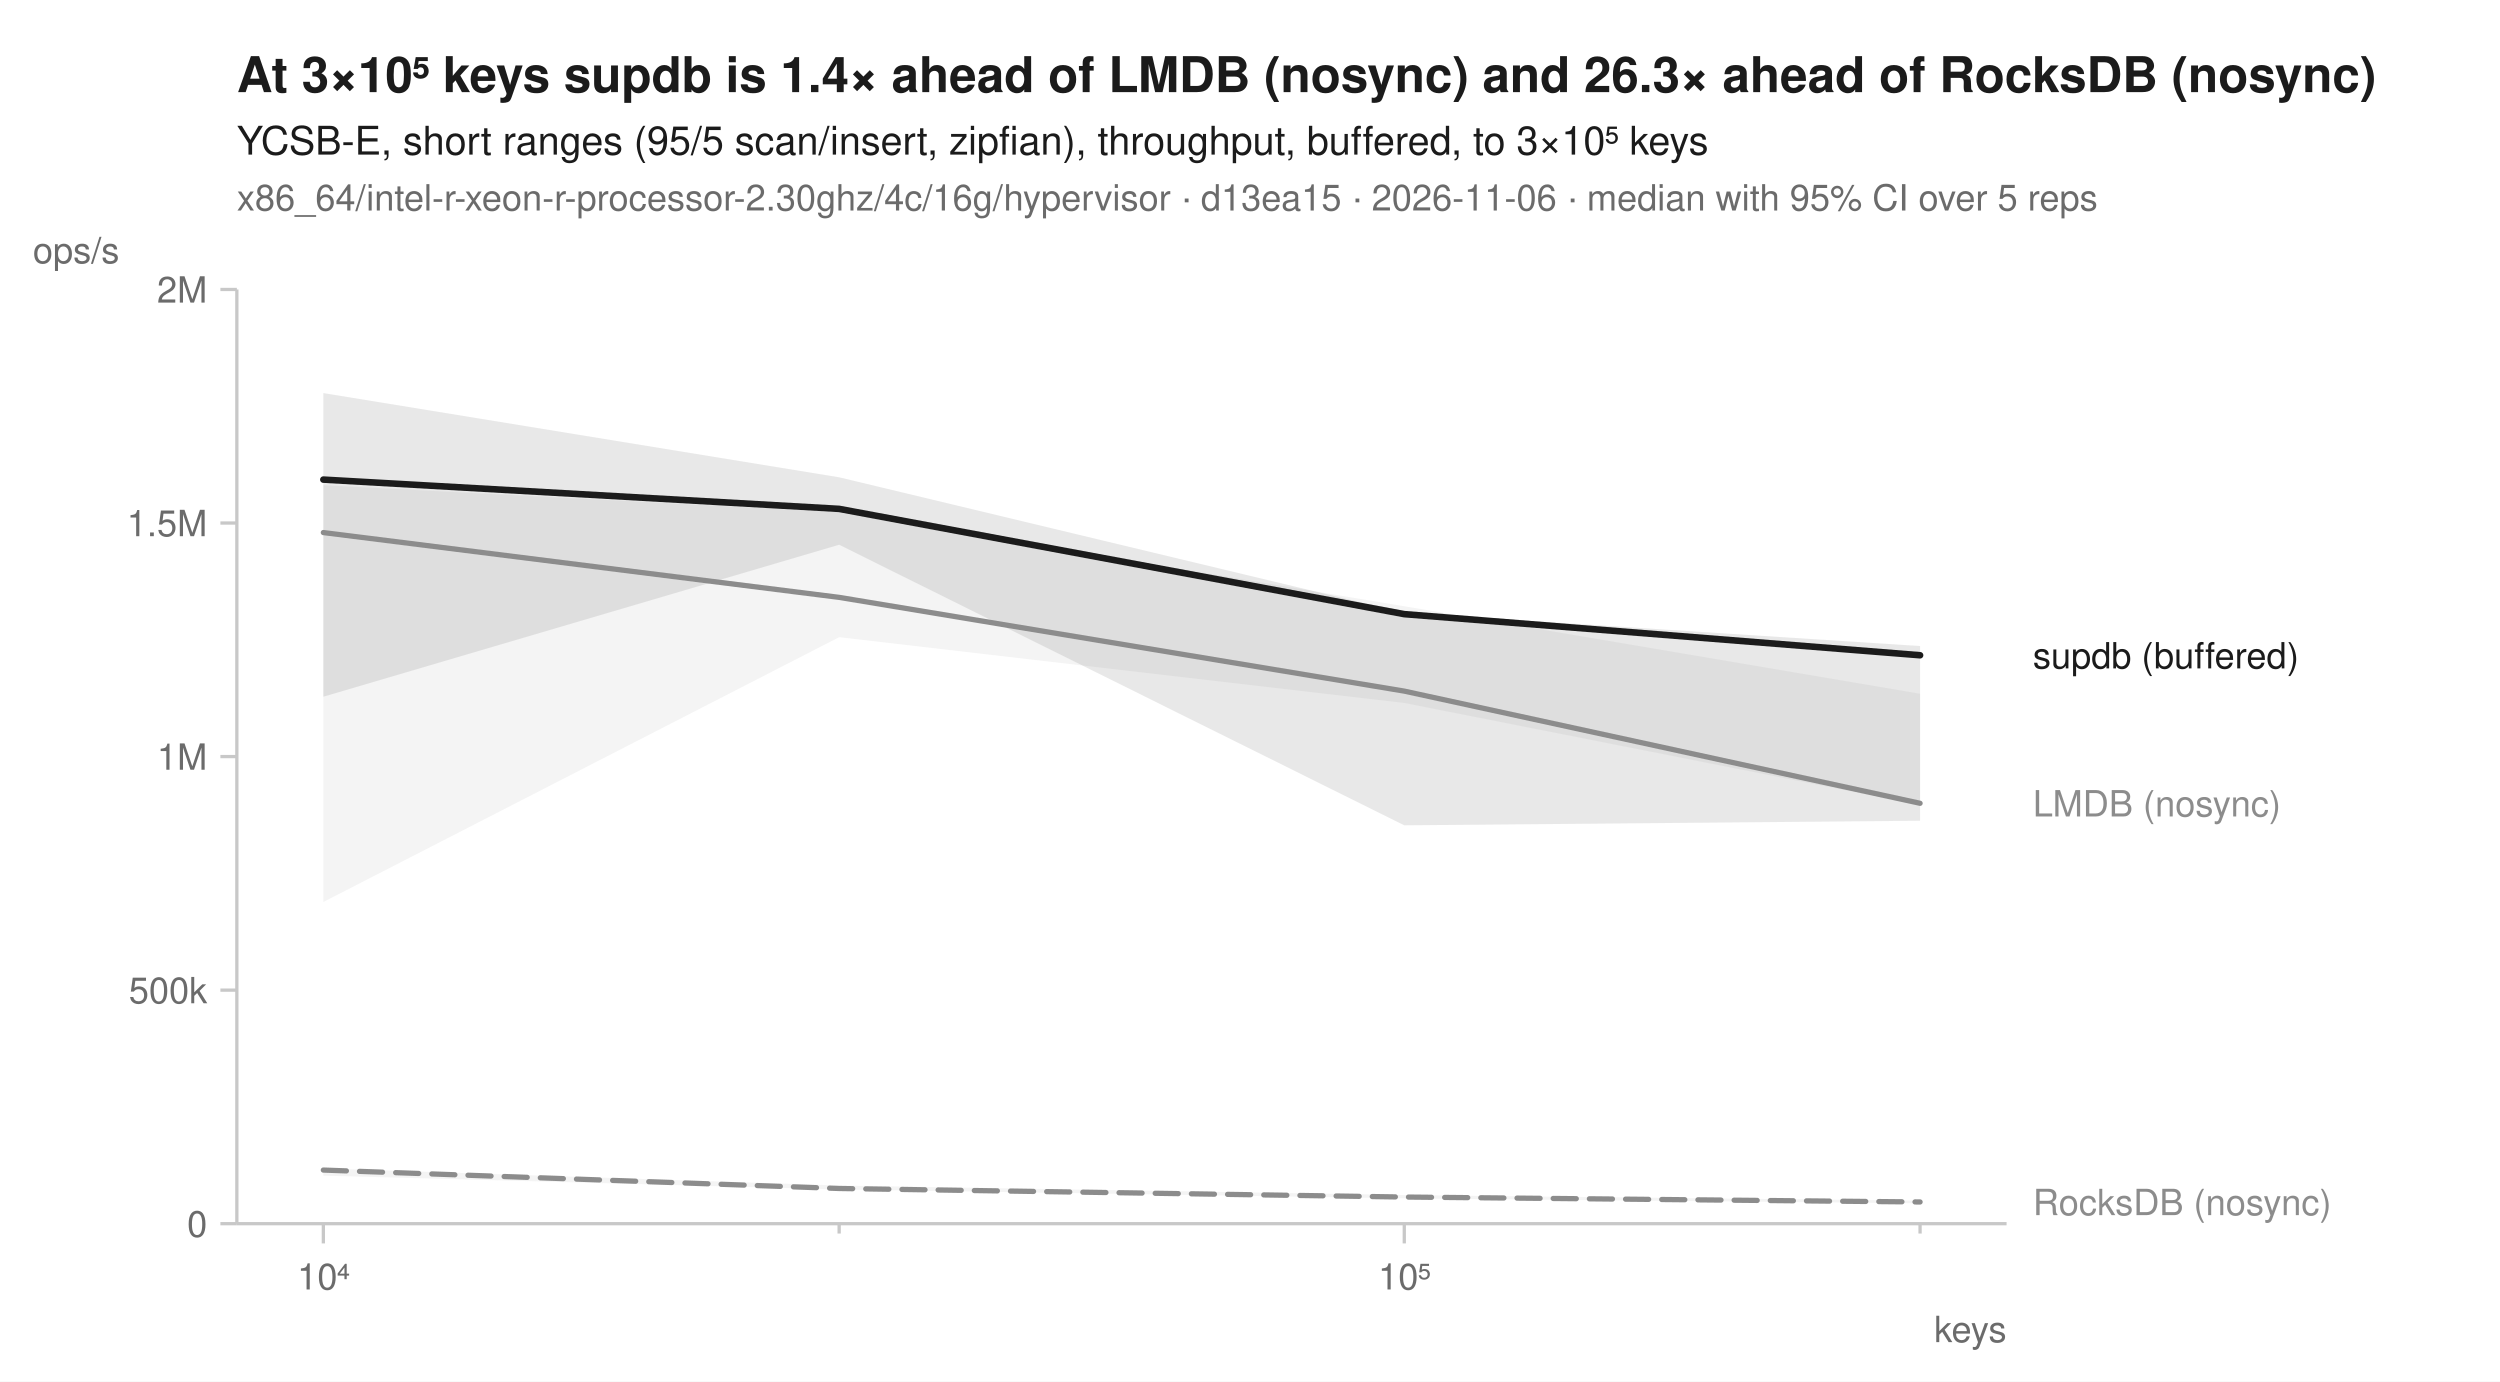
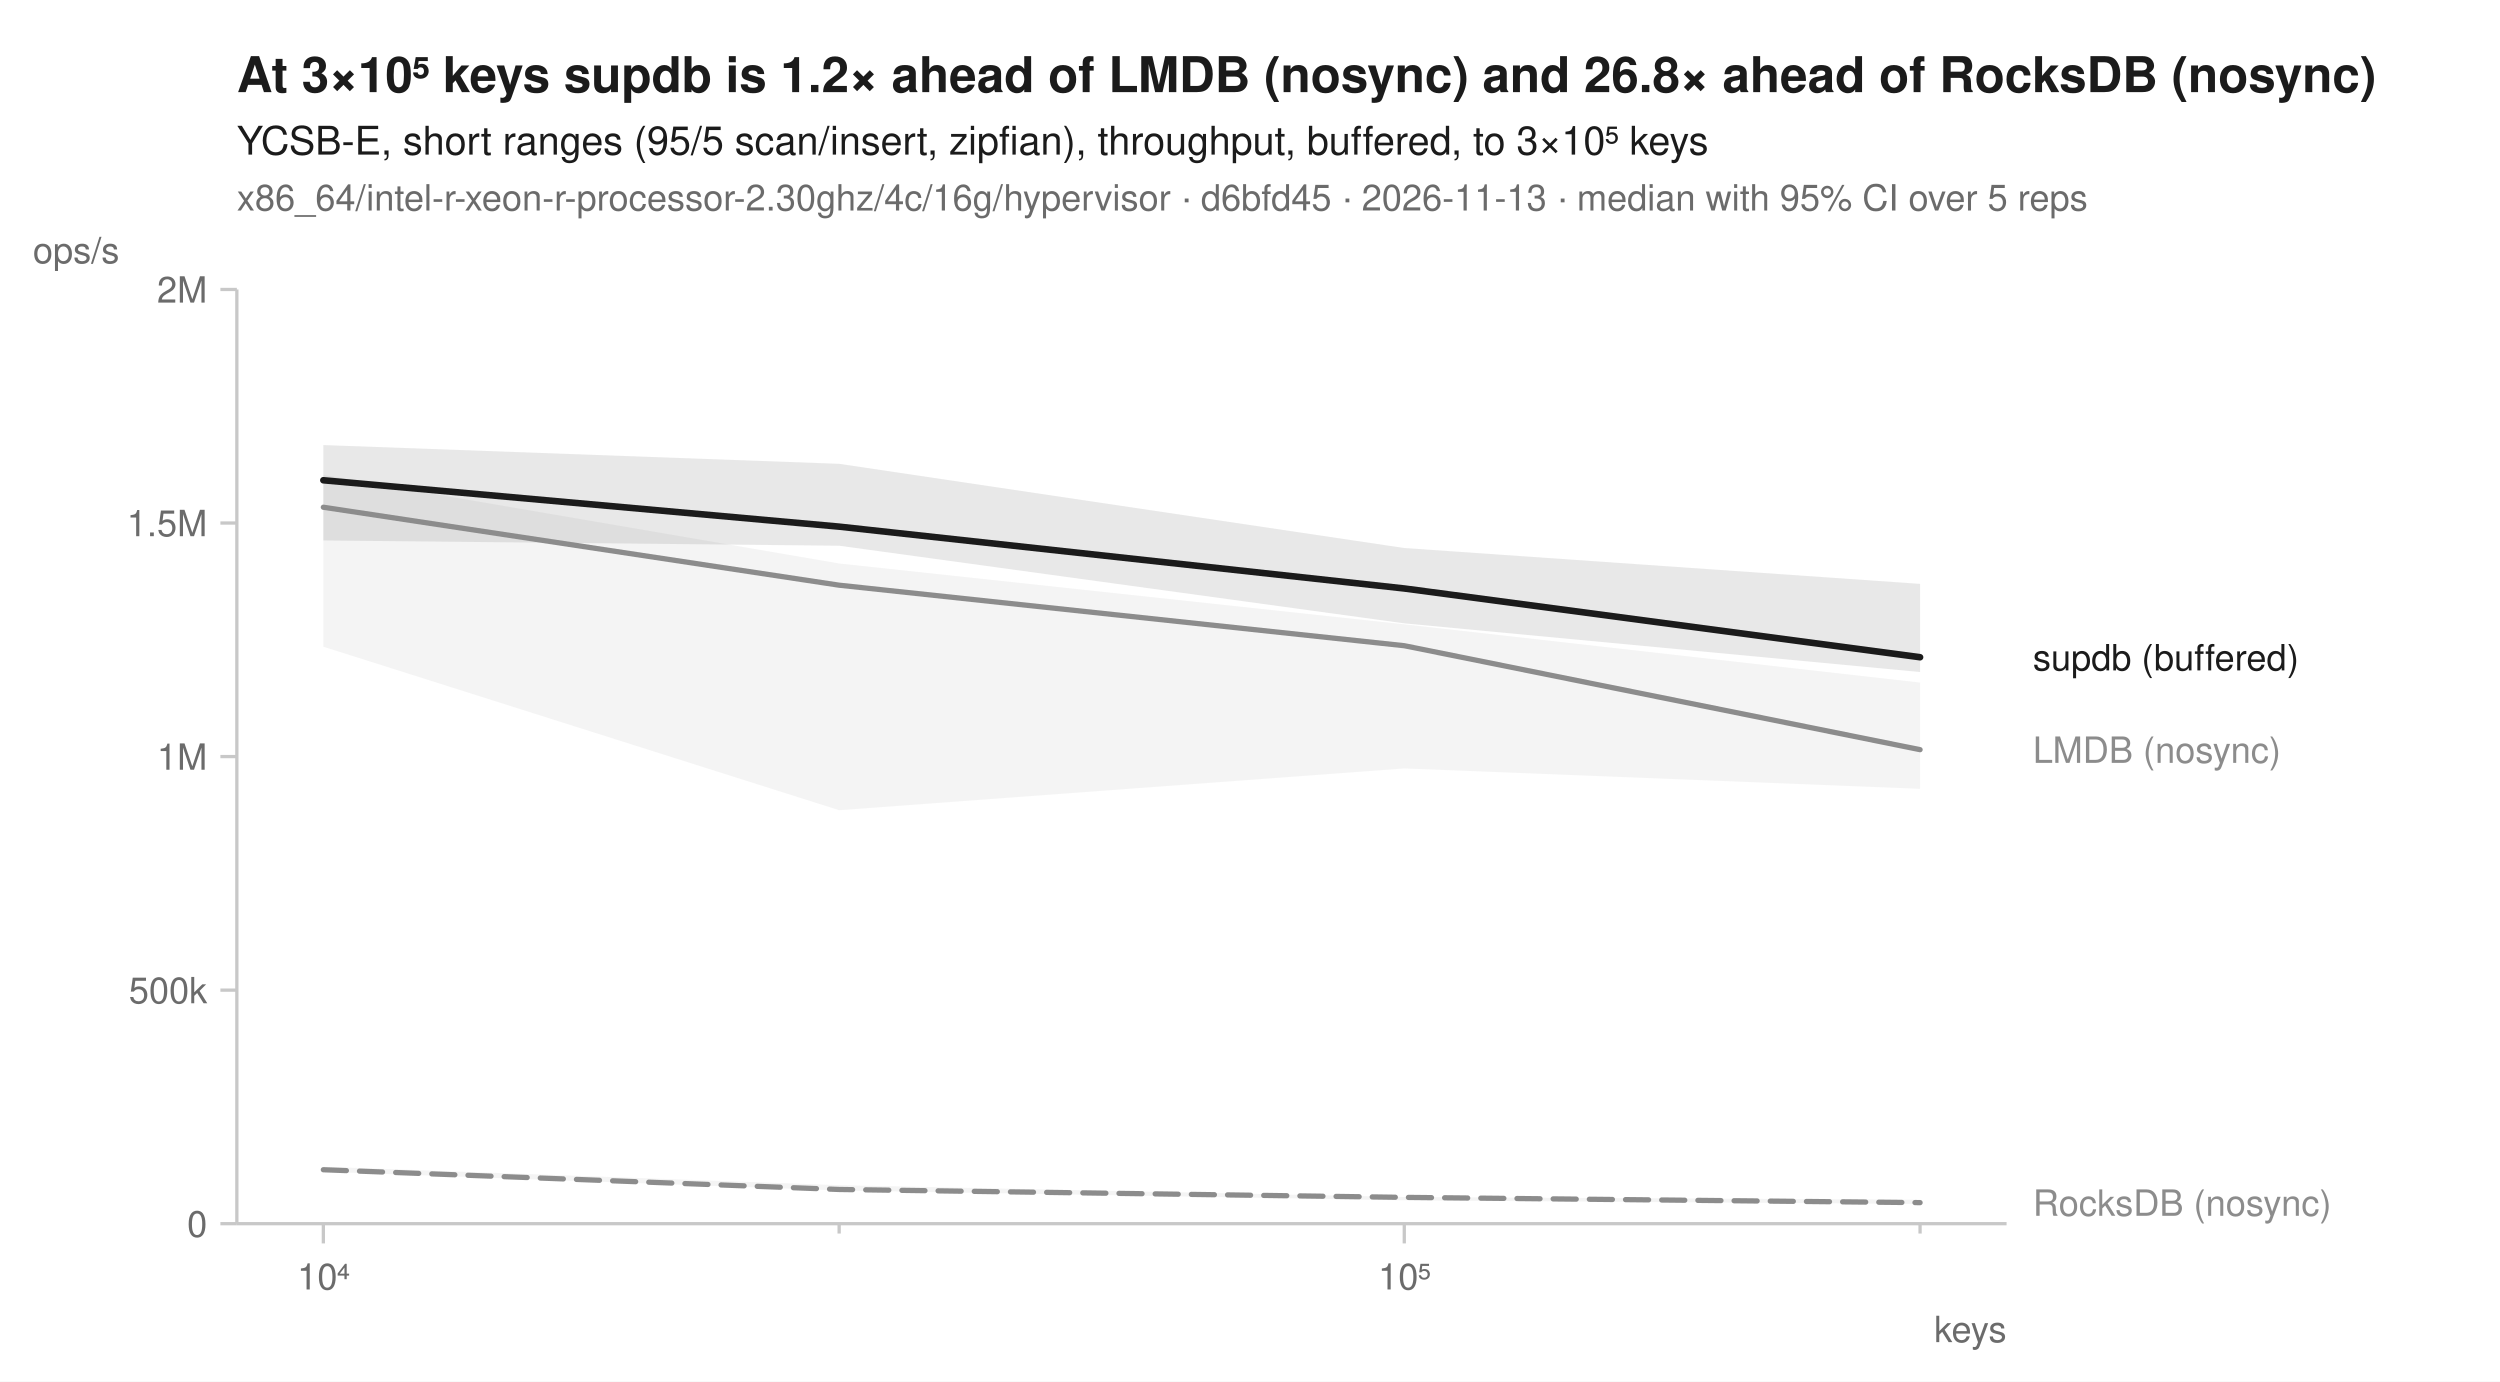
<svg xmlns="http://www.w3.org/2000/svg" width="760" height="420" viewBox="0 0 760 420" font-family="-apple-system, BlinkMacSystemFont, 'Segoe UI', Helvetica, Arial, sans-serif" fill="#1b1b1b">
  <rect width="760" height="420" fill="white" />
-   <text x="72" y="28" font-size="15" font-weight="600">At 3×10⁵ keys supdb is 1.4× ahead of LMDB (nosync) and 26.3× ahead of RocksDB (nosync)</text>
+   <text x="72" y="28" font-size="15" font-weight="600">At 3×10⁵ keys supdb is 1.2× ahead of LMDB (nosync) and 26.8× ahead of RocksDB (nosync)</text>
  <text x="72" y="47" font-size="12">YCSB-E, short ranges (95/5 scan/insert, zipfian), throughput, buffered, to 3×10⁵ keys</text>
-   <text x="72" y="64" font-size="11" fill="#6b6b6b">x86_64/intel-r-xeon-r-processor-2.30ghz/4c/16g/hypervisor · d13ea15 · 2026-11-06 · median with 95% CI over 5 reps</text>
+   <text x="72" y="64" font-size="11" fill="#6b6b6b">x86_64/intel-r-xeon-r-processor-2.30ghz/4c/16g/hypervisor · d6bfd45 · 2026-11-13 · median with 95% CI over 5 reps</text>
  <line x1="72" y1="372" x2="610" y2="372" stroke="#c8c8c8" stroke-width="1" />
  <line x1="72" y1="88" x2="72" y2="372" stroke="#c8c8c8" stroke-width="1" />
  <line x1="98.3" y1="372" x2="98.3" y2="378" stroke="#c8c8c8" stroke-width="1" />
  <text x="98.3" y="392" font-size="11" text-anchor="middle" fill="#6b6b6b">10⁴</text>
  <line x1="255.1" y1="372" x2="255.1" y2="375" stroke="#c8c8c8" stroke-width="1" />
  <line x1="426.9" y1="372" x2="426.9" y2="378" stroke="#c8c8c8" stroke-width="1" />
  <text x="426.9" y="392" font-size="11" text-anchor="middle" fill="#6b6b6b">10⁵</text>
  <line x1="583.7" y1="372" x2="583.7" y2="375" stroke="#c8c8c8" stroke-width="1" />
  <text x="610" y="408" font-size="11" text-anchor="end" fill="#6b6b6b">keys</text>
  <line x1="67" y1="372.0" x2="72" y2="372.0" stroke="#c8c8c8" stroke-width="1" />
  <text x="63" y="376.0" font-size="11" text-anchor="end" fill="#6b6b6b">0</text>
  <line x1="67" y1="301.0" x2="72" y2="301.0" stroke="#c8c8c8" stroke-width="1" />
  <text x="63" y="305.0" font-size="11" text-anchor="end" fill="#6b6b6b">500k</text>
  <line x1="67" y1="230.0" x2="72" y2="230.0" stroke="#c8c8c8" stroke-width="1" />
  <text x="63" y="234.0" font-size="11" text-anchor="end" fill="#6b6b6b">1M</text>
  <line x1="67" y1="159.0" x2="72" y2="159.0" stroke="#c8c8c8" stroke-width="1" />
  <text x="63" y="163.0" font-size="11" text-anchor="end" fill="#6b6b6b">1.5M</text>
  <line x1="67" y1="88.0" x2="72" y2="88.0" stroke="#c8c8c8" stroke-width="1" />
  <text x="63" y="92.0" font-size="11" text-anchor="end" fill="#6b6b6b">2M</text>
  <text x="10" y="80" font-size="11" text-anchor="start" fill="#6b6b6b">ops/s</text>
-   <path d="M98.3,355.2 L255.1,360.4 L426.9,363.3 L583.7,365.0 L583.7,365.8 L426.9,364.3 L255.1,361.6 L98.3,357.4 Z" fill="#8c8c8c" fill-opacity="0.10" />
-   <path d="M98.3,147.5 L255.1,155.7 L426.9,184.3 L583.7,210.9 L583.7,244.7 L426.9,213.7 L255.1,193.7 L98.3,274.2 Z" fill="#8c8c8c" fill-opacity="0.10" />
-   <path d="M98.3,119.5 L255.1,145.1 L426.9,186.3 L583.7,196.4 L583.7,249.5 L426.9,250.9 L255.1,165.6 L98.3,211.8 Z" fill="#1b1b1b" fill-opacity="0.10" />
-   <path d="M98.3,355.7 L255.1,361.3 L426.9,363.9 L583.7,365.4 " fill="none" stroke="#8c8c8c" stroke-width="1.6" stroke-linejoin="round" stroke-linecap="round" stroke-dasharray="7,4" />
-   <path d="M98.3,161.9 L255.1,181.6 L426.9,210.1 L583.7,244.2 " fill="none" stroke="#8c8c8c" stroke-width="1.6" stroke-linejoin="round" stroke-linecap="round" />
-   <path d="M98.3,145.8 L255.1,154.7 L426.9,186.7 L583.7,199.2 " fill="none" stroke="#1b1b1b" stroke-width="2" stroke-linejoin="round" stroke-linecap="round" />
-   <text x="618.0" y="203.2" font-size="11" fill="#1b1b1b">supdb (buffered)</text>
-   <text x="618.0" y="248.2" font-size="11" fill="#8c8c8c">LMDB (nosync)</text>
-   <text x="618.0" y="369.4" font-size="11" fill="#8c8c8c">RocksDB (nosync)</text>
+   <path d="M98.3,354.7 L255.1,360.3 L426.9,363.9 L583.7,364.7 L583.7,366.0 L426.9,364.9 L255.1,361.9 L98.3,356.2 Z" fill="#8c8c8c" fill-opacity="0.10" />
+   <path d="M98.3,144.4 L255.1,171.3 L426.9,189.8 L583.7,207.5 L583.7,239.8 L426.9,233.6 L255.1,246.3 L98.3,196.6 Z" fill="#8c8c8c" fill-opacity="0.10" />
+   <path d="M98.3,135.3 L255.1,141.0 L426.9,166.6 L583.7,177.5 L583.7,204.3 L426.9,189.5 L255.1,165.9 L98.3,164.3 Z" fill="#1b1b1b" fill-opacity="0.10" />
+   <path d="M98.3,355.6 L255.1,361.6 L426.9,364.0 L583.7,365.6 " fill="none" stroke="#8c8c8c" stroke-width="1.6" stroke-linejoin="round" stroke-linecap="round" stroke-dasharray="7,4" />
+   <path d="M98.3,154.2 L255.1,177.9 L426.9,196.3 L583.7,227.9 " fill="none" stroke="#8c8c8c" stroke-width="1.6" stroke-linejoin="round" stroke-linecap="round" />
+   <path d="M98.3,146.0 L255.1,160.1 L426.9,178.9 L583.7,199.8 " fill="none" stroke="#1b1b1b" stroke-width="2" stroke-linejoin="round" stroke-linecap="round" />
+   <text x="618.0" y="203.8" font-size="11" fill="#1b1b1b">supdb (buffered)</text>
+   <text x="618.0" y="231.9" font-size="11" fill="#8c8c8c">LMDB (nosync)</text>
+   <text x="618.0" y="369.6" font-size="11" fill="#8c8c8c">RocksDB (nosync)</text>
</svg>
